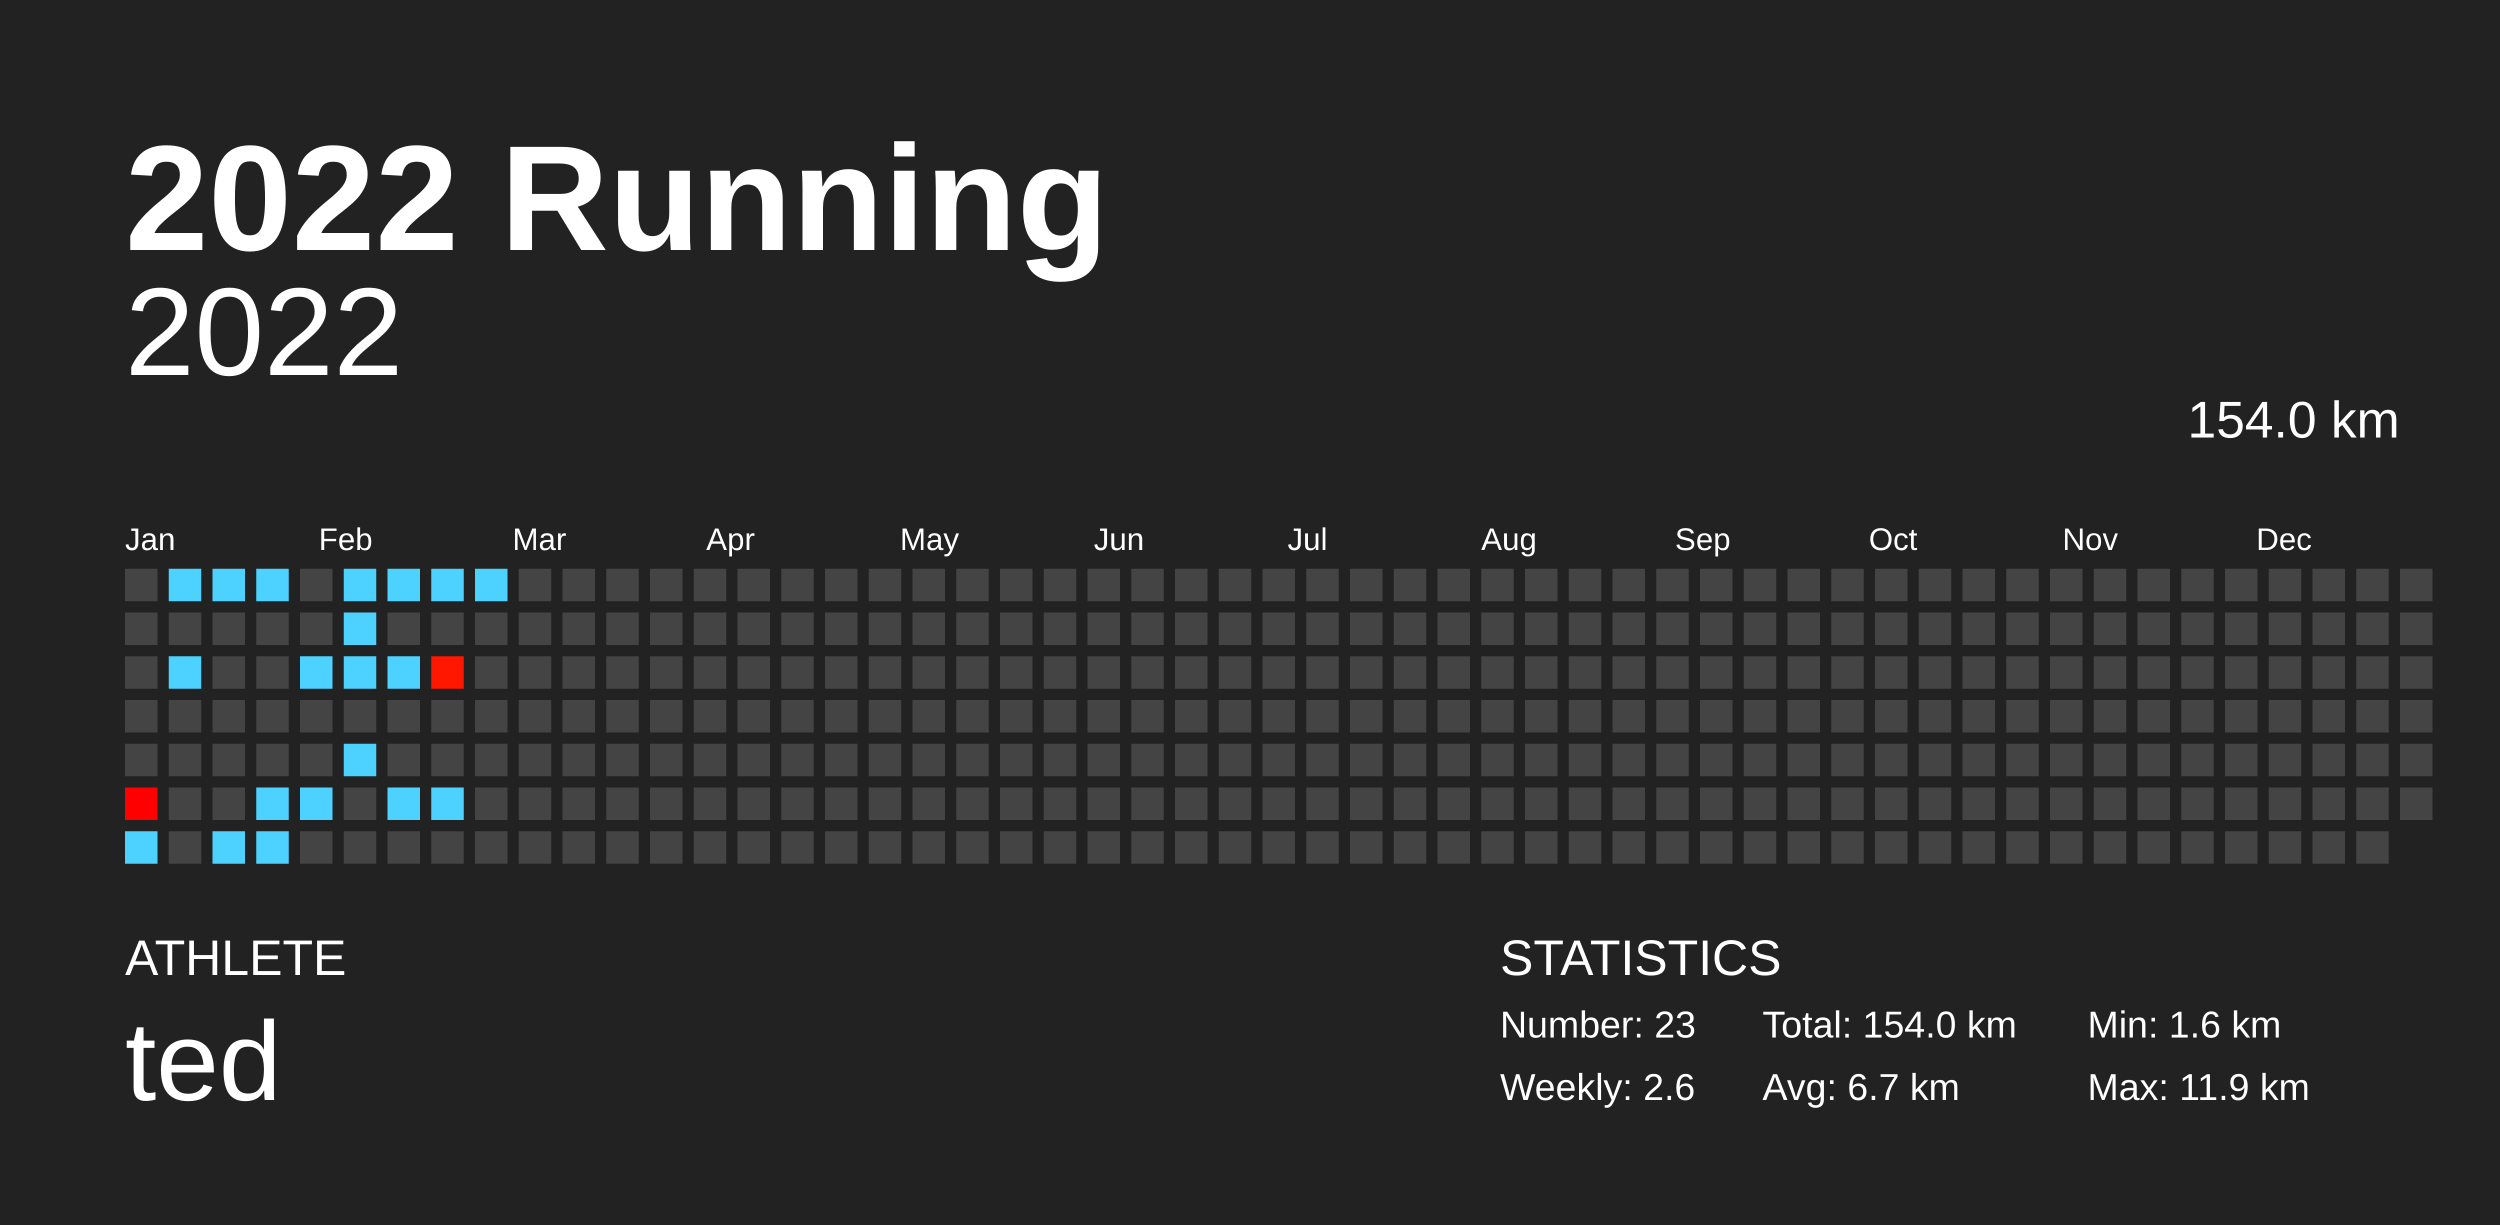
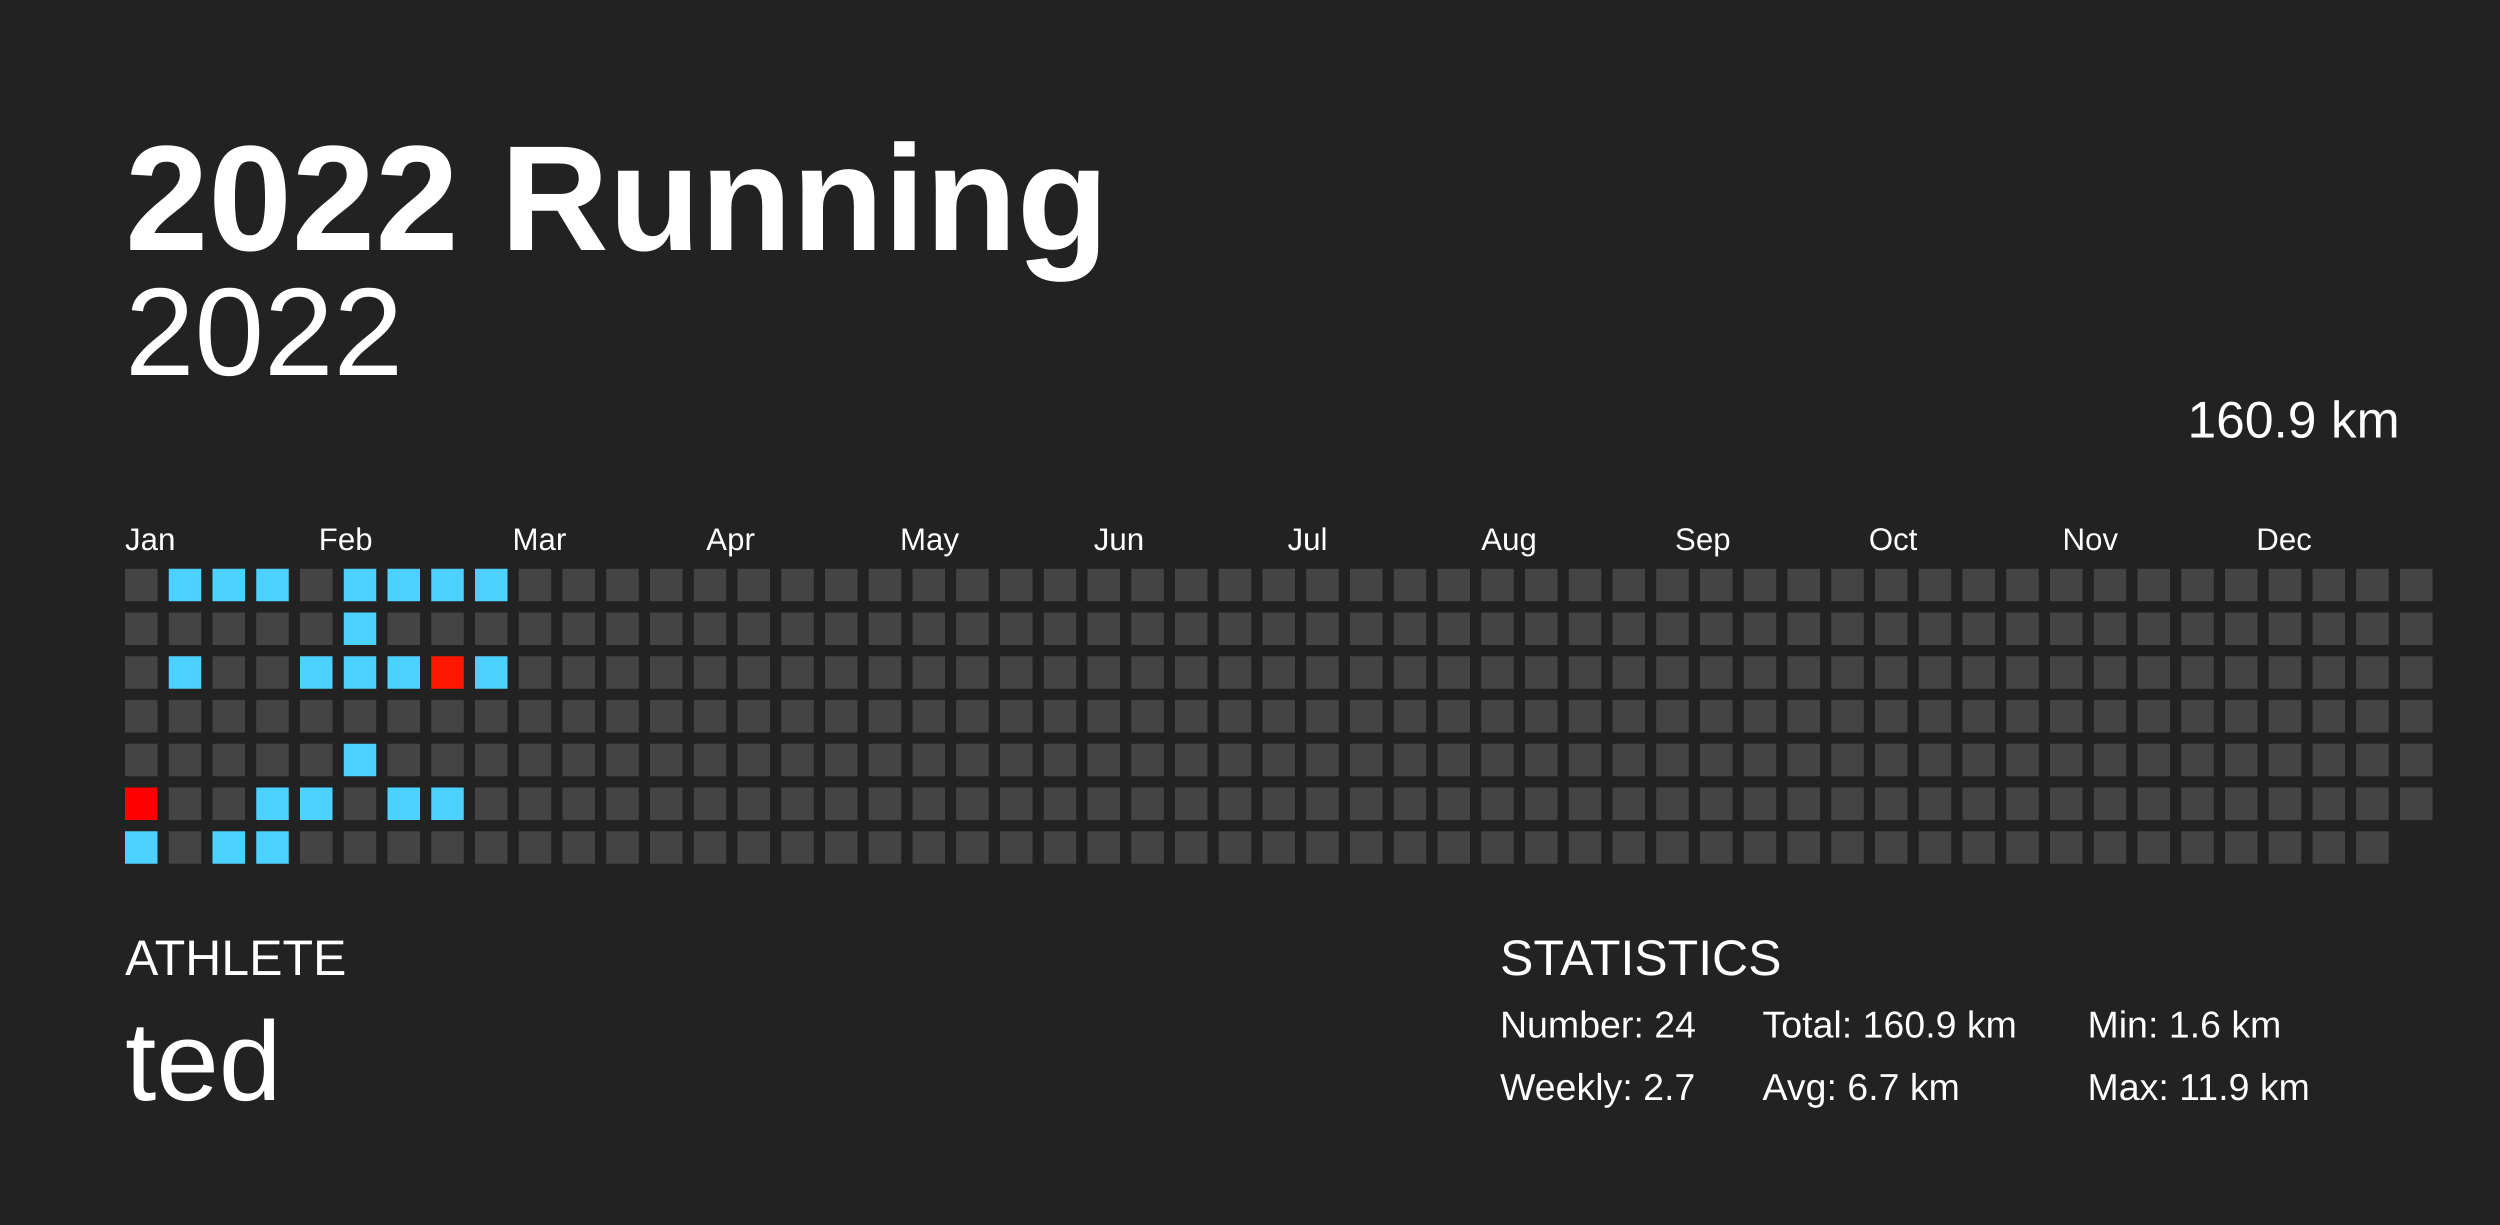
<svg xmlns="http://www.w3.org/2000/svg" baseProfile="full" height="98mm" version="1.1" viewBox="0,0,200,98" width="200mm">
  <defs />
  <rect fill="#222222" height="98" width="200" x="0" y="0" />
  <text fill="#FFFFFF" style="font-size:12px; font-family:Arial; font-weight:bold;" x="10" y="20">2022 Running</text>
  <text fill="#FFFFFF" style="font-size:4px; font-family:Arial" x="10" y="78">ATHLETE</text>
  <text fill="#FFFFFF" style="font-size:9px; font-family:Arial" x="10" y="88">ted</text>
  <text fill="#FFFFFF" style="font-size:4px; font-family:Arial" x="120" y="78">STATISTICS</text>
-   <text fill="#FFFFFF" style="font-size:3px; font-family:Arial" x="120" y="83">Number: 23</text>
-   <text fill="#FFFFFF" style="font-size:3px; font-family:Arial" x="120" y="88">Weekly: 2.6</text>
-   <text fill="#FFFFFF" style="font-size:3px; font-family:Arial" x="141" y="83">Total: 154.0 km</text>
+   <text fill="#FFFFFF" style="font-size:3px; font-family:Arial" x="120" y="83">Number: 24</text>
+   <text fill="#FFFFFF" style="font-size:3px; font-family:Arial" x="120" y="88">Weekly: 2.7</text>
+   <text fill="#FFFFFF" style="font-size:3px; font-family:Arial" x="141" y="83">Total: 160.9 km</text>
  <text fill="#FFFFFF" style="font-size:3px; font-family:Arial" x="141" y="88">Avg: 6.7 km</text>
  <text fill="#FFFFFF" style="font-size:3px; font-family:Arial" x="167" y="83">Min: 1.6 km</text>
  <text fill="#FFFFFF" style="font-size:3px; font-family:Arial" x="167" y="88">Max: 11.9 km</text>
  <text alignment-baseline="hanging" fill="#FFFFFF" style="font-size:10.0px; font-family:Arial;" x="10" y="30">2022</text>
-   <text alignment-baseline="hanging" fill="#FFFFFF" style="font-size:4.125px; font-family:Arial;" x="175" y="35">154.0 km</text>
+   <text alignment-baseline="hanging" fill="#FFFFFF" style="font-size:4.125px; font-family:Arial;" x="175" y="35">160.9 km</text>
  <text fill="#FFFFFF" style="font-size:2.5px; font-family:Arial" x="10.0" y="44">Jan</text>
  <text fill="#FFFFFF" style="font-size:2.5px; font-family:Arial" x="25.5" y="44">Feb</text>
  <text fill="#FFFFFF" style="font-size:2.5px; font-family:Arial" x="41.0" y="44">Mar</text>
  <text fill="#FFFFFF" style="font-size:2.5px; font-family:Arial" x="56.5" y="44">Apr</text>
  <text fill="#FFFFFF" style="font-size:2.5px; font-family:Arial" x="72.0" y="44">May</text>
  <text fill="#FFFFFF" style="font-size:2.5px; font-family:Arial" x="87.5" y="44">Jun</text>
  <text fill="#FFFFFF" style="font-size:2.5px; font-family:Arial" x="103.0" y="44">Jul</text>
  <text fill="#FFFFFF" style="font-size:2.5px; font-family:Arial" x="118.5" y="44">Aug</text>
  <text fill="#FFFFFF" style="font-size:2.5px; font-family:Arial" x="134.0" y="44">Sep</text>
  <text fill="#FFFFFF" style="font-size:2.5px; font-family:Arial" x="149.5" y="44">Oct</text>
  <text fill="#FFFFFF" style="font-size:2.5px; font-family:Arial" x="165.0" y="44">Nov</text>
  <text fill="#FFFFFF" style="font-size:2.5px; font-family:Arial" x="180.5" y="44">Dec</text>
  <rect fill="#444444" height="2.6" width="2.6" x="10.0" y="45.5" />
  <rect fill="#444444" height="2.6" width="2.6" x="10.0" y="49.0" />
  <rect fill="#444444" height="2.6" width="2.6" x="10.0" y="52.5" />
  <rect fill="#444444" height="2.6" width="2.6" x="10.0" y="56.0" />
  <rect fill="#444444" height="2.6" width="2.6" x="10.0" y="59.5" />
  <rect fill="#ff0000" height="2.6" width="2.6" x="10.0" y="63.0" />
  <rect fill="#4dd2ff" height="2.6" width="2.6" x="10.0" y="66.5" />
  <rect fill="#4dd2ff" height="2.6" width="2.6" x="13.5" y="45.5" />
  <rect fill="#444444" height="2.6" width="2.6" x="13.5" y="49.0" />
  <rect fill="#4dd2ff" height="2.6" width="2.6" x="13.5" y="52.5" />
  <rect fill="#444444" height="2.6" width="2.6" x="13.5" y="56.0" />
  <rect fill="#444444" height="2.6" width="2.6" x="13.5" y="59.5" />
  <rect fill="#444444" height="2.6" width="2.6" x="13.5" y="63.0" />
  <rect fill="#444444" height="2.6" width="2.6" x="13.5" y="66.5" />
  <rect fill="#4dd2ff" height="2.6" width="2.6" x="17.0" y="45.5" />
  <rect fill="#444444" height="2.6" width="2.6" x="17.0" y="49.0" />
  <rect fill="#444444" height="2.6" width="2.6" x="17.0" y="52.5" />
  <rect fill="#444444" height="2.6" width="2.6" x="17.0" y="56.0" />
  <rect fill="#444444" height="2.6" width="2.6" x="17.0" y="59.5" />
  <rect fill="#444444" height="2.6" width="2.6" x="17.0" y="63.0" />
  <rect fill="#4dd2ff" height="2.6" width="2.6" x="17.0" y="66.5" />
  <rect fill="#4dd2ff" height="2.6" width="2.6" x="20.5" y="45.5" />
  <rect fill="#444444" height="2.6" width="2.6" x="20.5" y="49.0" />
  <rect fill="#444444" height="2.6" width="2.6" x="20.5" y="52.5" />
  <rect fill="#444444" height="2.6" width="2.6" x="20.5" y="56.0" />
  <rect fill="#444444" height="2.6" width="2.6" x="20.5" y="59.5" />
  <rect fill="#4dd2ff" height="2.6" width="2.6" x="20.5" y="63.0" />
  <rect fill="#4dd2ff" height="2.6" width="2.6" x="20.5" y="66.5" />
  <rect fill="#444444" height="2.6" width="2.6" x="24.0" y="45.5" />
  <rect fill="#444444" height="2.6" width="2.6" x="24.0" y="49.0" />
  <rect fill="#4dd2ff" height="2.6" width="2.6" x="24.0" y="52.5" />
  <rect fill="#444444" height="2.6" width="2.6" x="24.0" y="56.0" />
  <rect fill="#444444" height="2.6" width="2.6" x="24.0" y="59.5" />
  <rect fill="#4dd2ff" height="2.6" width="2.6" x="24.0" y="63.0" />
  <rect fill="#444444" height="2.6" width="2.6" x="24.0" y="66.5" />
  <rect fill="#4dd2ff" height="2.6" width="2.6" x="27.5" y="45.5" />
  <rect fill="#4dd2ff" height="2.6" width="2.6" x="27.5" y="49.0" />
  <rect fill="#4dd2ff" height="2.6" width="2.6" x="27.5" y="52.5" />
  <rect fill="#444444" height="2.6" width="2.6" x="27.5" y="56.0" />
  <rect fill="#4dd2ff" height="2.6" width="2.6" x="27.5" y="59.5" />
  <rect fill="#444444" height="2.6" width="2.6" x="27.5" y="63.0" />
  <rect fill="#444444" height="2.6" width="2.6" x="27.5" y="66.5" />
  <rect fill="#4dd2ff" height="2.6" width="2.6" x="31.0" y="45.5" />
  <rect fill="#444444" height="2.6" width="2.6" x="31.0" y="49.0" />
  <rect fill="#4dd2ff" height="2.6" width="2.6" x="31.0" y="52.5" />
  <rect fill="#444444" height="2.6" width="2.6" x="31.0" y="56.0" />
  <rect fill="#444444" height="2.6" width="2.6" x="31.0" y="59.5" />
  <rect fill="#4dd2ff" height="2.6" width="2.6" x="31.0" y="63.0" />
  <rect fill="#444444" height="2.6" width="2.6" x="31.0" y="66.5" />
  <rect fill="#4dd2ff" height="2.6" width="2.6" x="34.5" y="45.5" />
  <rect fill="#444444" height="2.6" width="2.6" x="34.5" y="49.0" />
  <rect fill="#ff1700" height="2.6" width="2.6" x="34.5" y="52.5" />
  <rect fill="#444444" height="2.6" width="2.6" x="34.5" y="56.0" />
  <rect fill="#444444" height="2.6" width="2.6" x="34.5" y="59.5" />
  <rect fill="#4dd2ff" height="2.6" width="2.6" x="34.5" y="63.0" />
  <rect fill="#444444" height="2.6" width="2.6" x="34.5" y="66.5" />
  <rect fill="#4dd2ff" height="2.6" width="2.6" x="38.0" y="45.5" />
  <rect fill="#444444" height="2.6" width="2.6" x="38.0" y="49.0" />
-   <rect fill="#444444" height="2.6" width="2.6" x="38.0" y="52.5" />
+   <rect fill="#4dd2ff" height="2.6" width="2.6" x="38.0" y="52.5" />
  <rect fill="#444444" height="2.6" width="2.6" x="38.0" y="56.0" />
  <rect fill="#444444" height="2.6" width="2.6" x="38.0" y="59.5" />
  <rect fill="#444444" height="2.6" width="2.6" x="38.0" y="63.0" />
  <rect fill="#444444" height="2.6" width="2.6" x="38.0" y="66.5" />
  <rect fill="#444444" height="2.6" width="2.6" x="41.5" y="45.5" />
  <rect fill="#444444" height="2.6" width="2.6" x="41.5" y="49.0" />
  <rect fill="#444444" height="2.6" width="2.6" x="41.5" y="52.5" />
  <rect fill="#444444" height="2.6" width="2.6" x="41.5" y="56.0" />
  <rect fill="#444444" height="2.6" width="2.6" x="41.5" y="59.5" />
  <rect fill="#444444" height="2.6" width="2.6" x="41.5" y="63.0" />
  <rect fill="#444444" height="2.6" width="2.6" x="41.5" y="66.5" />
  <rect fill="#444444" height="2.6" width="2.6" x="45.0" y="45.5" />
  <rect fill="#444444" height="2.6" width="2.6" x="45.0" y="49.0" />
  <rect fill="#444444" height="2.6" width="2.6" x="45.0" y="52.5" />
  <rect fill="#444444" height="2.6" width="2.6" x="45.0" y="56.0" />
  <rect fill="#444444" height="2.6" width="2.6" x="45.0" y="59.5" />
  <rect fill="#444444" height="2.6" width="2.6" x="45.0" y="63.0" />
  <rect fill="#444444" height="2.6" width="2.6" x="45.0" y="66.5" />
  <rect fill="#444444" height="2.6" width="2.6" x="48.5" y="45.5" />
  <rect fill="#444444" height="2.6" width="2.6" x="48.5" y="49.0" />
  <rect fill="#444444" height="2.6" width="2.6" x="48.5" y="52.5" />
  <rect fill="#444444" height="2.6" width="2.6" x="48.5" y="56.0" />
  <rect fill="#444444" height="2.6" width="2.6" x="48.5" y="59.5" />
  <rect fill="#444444" height="2.6" width="2.6" x="48.5" y="63.0" />
  <rect fill="#444444" height="2.6" width="2.6" x="48.5" y="66.5" />
  <rect fill="#444444" height="2.6" width="2.6" x="52.0" y="45.5" />
  <rect fill="#444444" height="2.6" width="2.6" x="52.0" y="49.0" />
  <rect fill="#444444" height="2.6" width="2.6" x="52.0" y="52.5" />
  <rect fill="#444444" height="2.6" width="2.6" x="52.0" y="56.0" />
  <rect fill="#444444" height="2.6" width="2.6" x="52.0" y="59.5" />
  <rect fill="#444444" height="2.6" width="2.6" x="52.0" y="63.0" />
  <rect fill="#444444" height="2.6" width="2.6" x="52.0" y="66.5" />
  <rect fill="#444444" height="2.6" width="2.6" x="55.5" y="45.5" />
  <rect fill="#444444" height="2.6" width="2.6" x="55.5" y="49.0" />
  <rect fill="#444444" height="2.6" width="2.6" x="55.5" y="52.5" />
  <rect fill="#444444" height="2.6" width="2.6" x="55.5" y="56.0" />
  <rect fill="#444444" height="2.6" width="2.6" x="55.5" y="59.5" />
  <rect fill="#444444" height="2.6" width="2.6" x="55.5" y="63.0" />
  <rect fill="#444444" height="2.6" width="2.6" x="55.5" y="66.5" />
  <rect fill="#444444" height="2.6" width="2.6" x="59.0" y="45.5" />
  <rect fill="#444444" height="2.6" width="2.6" x="59.0" y="49.0" />
  <rect fill="#444444" height="2.6" width="2.6" x="59.0" y="52.5" />
  <rect fill="#444444" height="2.6" width="2.6" x="59.0" y="56.0" />
  <rect fill="#444444" height="2.6" width="2.6" x="59.0" y="59.5" />
  <rect fill="#444444" height="2.6" width="2.6" x="59.0" y="63.0" />
  <rect fill="#444444" height="2.6" width="2.6" x="59.0" y="66.5" />
  <rect fill="#444444" height="2.6" width="2.6" x="62.5" y="45.5" />
  <rect fill="#444444" height="2.6" width="2.6" x="62.5" y="49.0" />
  <rect fill="#444444" height="2.6" width="2.6" x="62.5" y="52.5" />
  <rect fill="#444444" height="2.6" width="2.6" x="62.5" y="56.0" />
  <rect fill="#444444" height="2.6" width="2.6" x="62.5" y="59.5" />
  <rect fill="#444444" height="2.6" width="2.6" x="62.5" y="63.0" />
  <rect fill="#444444" height="2.6" width="2.6" x="62.5" y="66.5" />
  <rect fill="#444444" height="2.6" width="2.6" x="66.0" y="45.5" />
  <rect fill="#444444" height="2.6" width="2.6" x="66.0" y="49.0" />
  <rect fill="#444444" height="2.6" width="2.6" x="66.0" y="52.5" />
  <rect fill="#444444" height="2.6" width="2.6" x="66.0" y="56.0" />
  <rect fill="#444444" height="2.6" width="2.6" x="66.0" y="59.5" />
  <rect fill="#444444" height="2.6" width="2.6" x="66.0" y="63.0" />
  <rect fill="#444444" height="2.6" width="2.6" x="66.0" y="66.5" />
  <rect fill="#444444" height="2.6" width="2.6" x="69.5" y="45.5" />
  <rect fill="#444444" height="2.6" width="2.6" x="69.5" y="49.0" />
  <rect fill="#444444" height="2.6" width="2.6" x="69.5" y="52.5" />
  <rect fill="#444444" height="2.6" width="2.6" x="69.5" y="56.0" />
  <rect fill="#444444" height="2.6" width="2.6" x="69.5" y="59.5" />
  <rect fill="#444444" height="2.6" width="2.6" x="69.5" y="63.0" />
  <rect fill="#444444" height="2.6" width="2.6" x="69.5" y="66.5" />
  <rect fill="#444444" height="2.6" width="2.6" x="73.0" y="45.5" />
  <rect fill="#444444" height="2.6" width="2.6" x="73.0" y="49.0" />
  <rect fill="#444444" height="2.6" width="2.6" x="73.0" y="52.5" />
  <rect fill="#444444" height="2.6" width="2.6" x="73.0" y="56.0" />
  <rect fill="#444444" height="2.6" width="2.6" x="73.0" y="59.5" />
  <rect fill="#444444" height="2.6" width="2.6" x="73.0" y="63.0" />
  <rect fill="#444444" height="2.6" width="2.6" x="73.0" y="66.5" />
  <rect fill="#444444" height="2.6" width="2.6" x="76.5" y="45.5" />
  <rect fill="#444444" height="2.6" width="2.6" x="76.5" y="49.0" />
  <rect fill="#444444" height="2.6" width="2.6" x="76.5" y="52.5" />
  <rect fill="#444444" height="2.6" width="2.6" x="76.5" y="56.0" />
  <rect fill="#444444" height="2.6" width="2.6" x="76.5" y="59.5" />
  <rect fill="#444444" height="2.6" width="2.6" x="76.5" y="63.0" />
  <rect fill="#444444" height="2.6" width="2.6" x="76.5" y="66.5" />
  <rect fill="#444444" height="2.6" width="2.6" x="80.0" y="45.5" />
  <rect fill="#444444" height="2.6" width="2.6" x="80.0" y="49.0" />
  <rect fill="#444444" height="2.6" width="2.6" x="80.0" y="52.5" />
  <rect fill="#444444" height="2.6" width="2.6" x="80.0" y="56.0" />
  <rect fill="#444444" height="2.6" width="2.6" x="80.0" y="59.5" />
  <rect fill="#444444" height="2.6" width="2.6" x="80.0" y="63.0" />
  <rect fill="#444444" height="2.6" width="2.6" x="80.0" y="66.5" />
  <rect fill="#444444" height="2.6" width="2.6" x="83.5" y="45.5" />
  <rect fill="#444444" height="2.6" width="2.6" x="83.5" y="49.0" />
  <rect fill="#444444" height="2.6" width="2.6" x="83.5" y="52.5" />
  <rect fill="#444444" height="2.6" width="2.6" x="83.5" y="56.0" />
  <rect fill="#444444" height="2.6" width="2.6" x="83.5" y="59.5" />
  <rect fill="#444444" height="2.6" width="2.6" x="83.5" y="63.0" />
  <rect fill="#444444" height="2.6" width="2.6" x="83.5" y="66.5" />
  <rect fill="#444444" height="2.6" width="2.6" x="87.0" y="45.5" />
  <rect fill="#444444" height="2.6" width="2.6" x="87.0" y="49.0" />
  <rect fill="#444444" height="2.6" width="2.6" x="87.0" y="52.5" />
  <rect fill="#444444" height="2.6" width="2.6" x="87.0" y="56.0" />
  <rect fill="#444444" height="2.6" width="2.6" x="87.0" y="59.5" />
  <rect fill="#444444" height="2.6" width="2.6" x="87.0" y="63.0" />
  <rect fill="#444444" height="2.6" width="2.6" x="87.0" y="66.5" />
  <rect fill="#444444" height="2.6" width="2.6" x="90.5" y="45.5" />
  <rect fill="#444444" height="2.6" width="2.6" x="90.5" y="49.0" />
  <rect fill="#444444" height="2.6" width="2.6" x="90.5" y="52.5" />
  <rect fill="#444444" height="2.6" width="2.6" x="90.5" y="56.0" />
  <rect fill="#444444" height="2.6" width="2.6" x="90.5" y="59.5" />
  <rect fill="#444444" height="2.6" width="2.6" x="90.5" y="63.0" />
  <rect fill="#444444" height="2.6" width="2.6" x="90.5" y="66.5" />
  <rect fill="#444444" height="2.6" width="2.6" x="94.0" y="45.5" />
  <rect fill="#444444" height="2.6" width="2.6" x="94.0" y="49.0" />
  <rect fill="#444444" height="2.6" width="2.6" x="94.0" y="52.5" />
  <rect fill="#444444" height="2.6" width="2.6" x="94.0" y="56.0" />
  <rect fill="#444444" height="2.6" width="2.6" x="94.0" y="59.5" />
  <rect fill="#444444" height="2.6" width="2.6" x="94.0" y="63.0" />
  <rect fill="#444444" height="2.6" width="2.6" x="94.0" y="66.5" />
  <rect fill="#444444" height="2.6" width="2.6" x="97.5" y="45.5" />
  <rect fill="#444444" height="2.6" width="2.6" x="97.5" y="49.0" />
  <rect fill="#444444" height="2.6" width="2.6" x="97.5" y="52.5" />
  <rect fill="#444444" height="2.6" width="2.6" x="97.5" y="56.0" />
  <rect fill="#444444" height="2.6" width="2.6" x="97.5" y="59.5" />
  <rect fill="#444444" height="2.6" width="2.6" x="97.5" y="63.0" />
  <rect fill="#444444" height="2.6" width="2.6" x="97.5" y="66.5" />
  <rect fill="#444444" height="2.6" width="2.6" x="101.0" y="45.5" />
  <rect fill="#444444" height="2.6" width="2.6" x="101.0" y="49.0" />
  <rect fill="#444444" height="2.6" width="2.6" x="101.0" y="52.5" />
  <rect fill="#444444" height="2.6" width="2.6" x="101.0" y="56.0" />
  <rect fill="#444444" height="2.6" width="2.6" x="101.0" y="59.5" />
  <rect fill="#444444" height="2.6" width="2.6" x="101.0" y="63.0" />
  <rect fill="#444444" height="2.6" width="2.6" x="101.0" y="66.5" />
  <rect fill="#444444" height="2.6" width="2.6" x="104.5" y="45.5" />
  <rect fill="#444444" height="2.6" width="2.6" x="104.5" y="49.0" />
  <rect fill="#444444" height="2.6" width="2.6" x="104.5" y="52.5" />
  <rect fill="#444444" height="2.6" width="2.6" x="104.5" y="56.0" />
  <rect fill="#444444" height="2.6" width="2.6" x="104.5" y="59.5" />
  <rect fill="#444444" height="2.6" width="2.6" x="104.5" y="63.0" />
  <rect fill="#444444" height="2.6" width="2.6" x="104.5" y="66.5" />
  <rect fill="#444444" height="2.6" width="2.6" x="108.0" y="45.5" />
  <rect fill="#444444" height="2.6" width="2.6" x="108.0" y="49.0" />
  <rect fill="#444444" height="2.6" width="2.6" x="108.0" y="52.5" />
  <rect fill="#444444" height="2.6" width="2.6" x="108.0" y="56.0" />
  <rect fill="#444444" height="2.6" width="2.6" x="108.0" y="59.5" />
  <rect fill="#444444" height="2.6" width="2.6" x="108.0" y="63.0" />
  <rect fill="#444444" height="2.6" width="2.6" x="108.0" y="66.5" />
  <rect fill="#444444" height="2.6" width="2.6" x="111.5" y="45.5" />
  <rect fill="#444444" height="2.6" width="2.6" x="111.5" y="49.0" />
  <rect fill="#444444" height="2.6" width="2.6" x="111.5" y="52.5" />
  <rect fill="#444444" height="2.6" width="2.6" x="111.5" y="56.0" />
  <rect fill="#444444" height="2.6" width="2.6" x="111.5" y="59.5" />
  <rect fill="#444444" height="2.6" width="2.6" x="111.5" y="63.0" />
  <rect fill="#444444" height="2.6" width="2.6" x="111.5" y="66.5" />
  <rect fill="#444444" height="2.6" width="2.6" x="115.0" y="45.5" />
  <rect fill="#444444" height="2.6" width="2.6" x="115.0" y="49.0" />
  <rect fill="#444444" height="2.6" width="2.6" x="115.0" y="52.5" />
  <rect fill="#444444" height="2.6" width="2.6" x="115.0" y="56.0" />
  <rect fill="#444444" height="2.6" width="2.6" x="115.0" y="59.5" />
  <rect fill="#444444" height="2.6" width="2.6" x="115.0" y="63.0" />
  <rect fill="#444444" height="2.6" width="2.6" x="115.0" y="66.5" />
  <rect fill="#444444" height="2.6" width="2.6" x="118.5" y="45.5" />
  <rect fill="#444444" height="2.6" width="2.6" x="118.5" y="49.0" />
  <rect fill="#444444" height="2.6" width="2.6" x="118.5" y="52.5" />
  <rect fill="#444444" height="2.6" width="2.6" x="118.5" y="56.0" />
  <rect fill="#444444" height="2.6" width="2.6" x="118.5" y="59.5" />
  <rect fill="#444444" height="2.6" width="2.6" x="118.5" y="63.0" />
  <rect fill="#444444" height="2.6" width="2.6" x="118.5" y="66.5" />
  <rect fill="#444444" height="2.6" width="2.6" x="122.0" y="45.5" />
  <rect fill="#444444" height="2.6" width="2.6" x="122.0" y="49.0" />
  <rect fill="#444444" height="2.6" width="2.6" x="122.0" y="52.5" />
  <rect fill="#444444" height="2.6" width="2.6" x="122.0" y="56.0" />
  <rect fill="#444444" height="2.6" width="2.6" x="122.0" y="59.5" />
  <rect fill="#444444" height="2.6" width="2.6" x="122.0" y="63.0" />
  <rect fill="#444444" height="2.6" width="2.6" x="122.0" y="66.5" />
  <rect fill="#444444" height="2.6" width="2.6" x="125.5" y="45.5" />
  <rect fill="#444444" height="2.6" width="2.6" x="125.5" y="49.0" />
  <rect fill="#444444" height="2.6" width="2.6" x="125.5" y="52.5" />
  <rect fill="#444444" height="2.6" width="2.6" x="125.5" y="56.0" />
  <rect fill="#444444" height="2.6" width="2.6" x="125.5" y="59.5" />
  <rect fill="#444444" height="2.6" width="2.6" x="125.5" y="63.0" />
  <rect fill="#444444" height="2.6" width="2.6" x="125.5" y="66.5" />
  <rect fill="#444444" height="2.6" width="2.6" x="129.0" y="45.5" />
  <rect fill="#444444" height="2.6" width="2.6" x="129.0" y="49.0" />
  <rect fill="#444444" height="2.6" width="2.6" x="129.0" y="52.5" />
  <rect fill="#444444" height="2.6" width="2.6" x="129.0" y="56.0" />
  <rect fill="#444444" height="2.6" width="2.6" x="129.0" y="59.5" />
  <rect fill="#444444" height="2.6" width="2.6" x="129.0" y="63.0" />
  <rect fill="#444444" height="2.6" width="2.6" x="129.0" y="66.5" />
  <rect fill="#444444" height="2.6" width="2.6" x="132.5" y="45.5" />
  <rect fill="#444444" height="2.6" width="2.6" x="132.5" y="49.0" />
  <rect fill="#444444" height="2.6" width="2.6" x="132.5" y="52.5" />
  <rect fill="#444444" height="2.6" width="2.6" x="132.5" y="56.0" />
  <rect fill="#444444" height="2.6" width="2.6" x="132.5" y="59.5" />
  <rect fill="#444444" height="2.6" width="2.6" x="132.5" y="63.0" />
  <rect fill="#444444" height="2.6" width="2.6" x="132.5" y="66.5" />
  <rect fill="#444444" height="2.6" width="2.6" x="136.0" y="45.5" />
  <rect fill="#444444" height="2.6" width="2.6" x="136.0" y="49.0" />
  <rect fill="#444444" height="2.6" width="2.6" x="136.0" y="52.5" />
  <rect fill="#444444" height="2.6" width="2.6" x="136.0" y="56.0" />
  <rect fill="#444444" height="2.6" width="2.6" x="136.0" y="59.5" />
  <rect fill="#444444" height="2.6" width="2.6" x="136.0" y="63.0" />
  <rect fill="#444444" height="2.6" width="2.6" x="136.0" y="66.5" />
  <rect fill="#444444" height="2.6" width="2.6" x="139.5" y="45.5" />
  <rect fill="#444444" height="2.6" width="2.6" x="139.5" y="49.0" />
  <rect fill="#444444" height="2.6" width="2.6" x="139.5" y="52.5" />
  <rect fill="#444444" height="2.6" width="2.6" x="139.5" y="56.0" />
  <rect fill="#444444" height="2.6" width="2.6" x="139.5" y="59.5" />
  <rect fill="#444444" height="2.6" width="2.6" x="139.5" y="63.0" />
  <rect fill="#444444" height="2.6" width="2.6" x="139.5" y="66.5" />
  <rect fill="#444444" height="2.6" width="2.6" x="143.0" y="45.5" />
  <rect fill="#444444" height="2.6" width="2.6" x="143.0" y="49.0" />
  <rect fill="#444444" height="2.6" width="2.6" x="143.0" y="52.5" />
  <rect fill="#444444" height="2.6" width="2.6" x="143.0" y="56.0" />
  <rect fill="#444444" height="2.6" width="2.6" x="143.0" y="59.5" />
  <rect fill="#444444" height="2.6" width="2.6" x="143.0" y="63.0" />
  <rect fill="#444444" height="2.6" width="2.6" x="143.0" y="66.5" />
  <rect fill="#444444" height="2.6" width="2.6" x="146.5" y="45.5" />
  <rect fill="#444444" height="2.6" width="2.6" x="146.5" y="49.0" />
  <rect fill="#444444" height="2.6" width="2.6" x="146.5" y="52.5" />
  <rect fill="#444444" height="2.6" width="2.6" x="146.5" y="56.0" />
  <rect fill="#444444" height="2.6" width="2.6" x="146.5" y="59.5" />
  <rect fill="#444444" height="2.6" width="2.6" x="146.5" y="63.0" />
  <rect fill="#444444" height="2.6" width="2.6" x="146.5" y="66.5" />
  <rect fill="#444444" height="2.6" width="2.6" x="150.0" y="45.5" />
  <rect fill="#444444" height="2.6" width="2.6" x="150.0" y="49.0" />
  <rect fill="#444444" height="2.6" width="2.6" x="150.0" y="52.5" />
  <rect fill="#444444" height="2.6" width="2.6" x="150.0" y="56.0" />
  <rect fill="#444444" height="2.6" width="2.6" x="150.0" y="59.5" />
  <rect fill="#444444" height="2.6" width="2.6" x="150.0" y="63.0" />
  <rect fill="#444444" height="2.6" width="2.6" x="150.0" y="66.5" />
  <rect fill="#444444" height="2.6" width="2.6" x="153.5" y="45.5" />
  <rect fill="#444444" height="2.6" width="2.6" x="153.5" y="49.0" />
  <rect fill="#444444" height="2.6" width="2.6" x="153.5" y="52.5" />
  <rect fill="#444444" height="2.6" width="2.6" x="153.5" y="56.0" />
  <rect fill="#444444" height="2.6" width="2.6" x="153.5" y="59.5" />
  <rect fill="#444444" height="2.6" width="2.6" x="153.5" y="63.0" />
  <rect fill="#444444" height="2.6" width="2.6" x="153.5" y="66.5" />
  <rect fill="#444444" height="2.6" width="2.6" x="157.0" y="45.5" />
  <rect fill="#444444" height="2.6" width="2.6" x="157.0" y="49.0" />
  <rect fill="#444444" height="2.6" width="2.6" x="157.0" y="52.5" />
  <rect fill="#444444" height="2.6" width="2.6" x="157.0" y="56.0" />
  <rect fill="#444444" height="2.6" width="2.6" x="157.0" y="59.5" />
  <rect fill="#444444" height="2.6" width="2.6" x="157.0" y="63.0" />
  <rect fill="#444444" height="2.6" width="2.6" x="157.0" y="66.5" />
  <rect fill="#444444" height="2.6" width="2.6" x="160.5" y="45.5" />
  <rect fill="#444444" height="2.6" width="2.6" x="160.5" y="49.0" />
  <rect fill="#444444" height="2.6" width="2.6" x="160.5" y="52.5" />
  <rect fill="#444444" height="2.6" width="2.6" x="160.5" y="56.0" />
  <rect fill="#444444" height="2.6" width="2.6" x="160.5" y="59.5" />
  <rect fill="#444444" height="2.6" width="2.6" x="160.5" y="63.0" />
  <rect fill="#444444" height="2.6" width="2.6" x="160.5" y="66.5" />
  <rect fill="#444444" height="2.6" width="2.6" x="164.0" y="45.5" />
  <rect fill="#444444" height="2.6" width="2.6" x="164.0" y="49.0" />
  <rect fill="#444444" height="2.6" width="2.6" x="164.0" y="52.5" />
  <rect fill="#444444" height="2.6" width="2.6" x="164.0" y="56.0" />
  <rect fill="#444444" height="2.6" width="2.6" x="164.0" y="59.5" />
  <rect fill="#444444" height="2.6" width="2.6" x="164.0" y="63.0" />
  <rect fill="#444444" height="2.6" width="2.6" x="164.0" y="66.5" />
  <rect fill="#444444" height="2.6" width="2.6" x="167.5" y="45.5" />
  <rect fill="#444444" height="2.6" width="2.6" x="167.5" y="49.0" />
  <rect fill="#444444" height="2.6" width="2.6" x="167.5" y="52.5" />
  <rect fill="#444444" height="2.6" width="2.6" x="167.5" y="56.0" />
  <rect fill="#444444" height="2.6" width="2.6" x="167.5" y="59.5" />
  <rect fill="#444444" height="2.6" width="2.6" x="167.5" y="63.0" />
  <rect fill="#444444" height="2.6" width="2.6" x="167.5" y="66.5" />
  <rect fill="#444444" height="2.6" width="2.6" x="171.0" y="45.5" />
  <rect fill="#444444" height="2.6" width="2.6" x="171.0" y="49.0" />
  <rect fill="#444444" height="2.6" width="2.6" x="171.0" y="52.5" />
  <rect fill="#444444" height="2.6" width="2.6" x="171.0" y="56.0" />
  <rect fill="#444444" height="2.6" width="2.6" x="171.0" y="59.5" />
  <rect fill="#444444" height="2.6" width="2.6" x="171.0" y="63.0" />
  <rect fill="#444444" height="2.6" width="2.6" x="171.0" y="66.5" />
  <rect fill="#444444" height="2.6" width="2.6" x="174.5" y="45.5" />
  <rect fill="#444444" height="2.6" width="2.6" x="174.5" y="49.0" />
  <rect fill="#444444" height="2.6" width="2.6" x="174.5" y="52.5" />
  <rect fill="#444444" height="2.6" width="2.6" x="174.5" y="56.0" />
  <rect fill="#444444" height="2.6" width="2.6" x="174.5" y="59.5" />
  <rect fill="#444444" height="2.6" width="2.6" x="174.5" y="63.0" />
  <rect fill="#444444" height="2.6" width="2.6" x="174.5" y="66.5" />
  <rect fill="#444444" height="2.6" width="2.6" x="178.0" y="45.5" />
  <rect fill="#444444" height="2.6" width="2.6" x="178.0" y="49.0" />
  <rect fill="#444444" height="2.6" width="2.6" x="178.0" y="52.5" />
  <rect fill="#444444" height="2.6" width="2.6" x="178.0" y="56.0" />
  <rect fill="#444444" height="2.6" width="2.6" x="178.0" y="59.5" />
  <rect fill="#444444" height="2.6" width="2.6" x="178.0" y="63.0" />
  <rect fill="#444444" height="2.6" width="2.6" x="178.0" y="66.5" />
  <rect fill="#444444" height="2.6" width="2.6" x="181.5" y="45.5" />
  <rect fill="#444444" height="2.6" width="2.6" x="181.5" y="49.0" />
  <rect fill="#444444" height="2.6" width="2.6" x="181.5" y="52.5" />
  <rect fill="#444444" height="2.6" width="2.6" x="181.5" y="56.0" />
  <rect fill="#444444" height="2.6" width="2.6" x="181.5" y="59.5" />
  <rect fill="#444444" height="2.6" width="2.6" x="181.5" y="63.0" />
  <rect fill="#444444" height="2.6" width="2.6" x="181.5" y="66.5" />
  <rect fill="#444444" height="2.6" width="2.6" x="185.0" y="45.5" />
  <rect fill="#444444" height="2.6" width="2.6" x="185.0" y="49.0" />
  <rect fill="#444444" height="2.6" width="2.6" x="185.0" y="52.5" />
  <rect fill="#444444" height="2.6" width="2.6" x="185.0" y="56.0" />
  <rect fill="#444444" height="2.6" width="2.6" x="185.0" y="59.5" />
  <rect fill="#444444" height="2.6" width="2.6" x="185.0" y="63.0" />
  <rect fill="#444444" height="2.6" width="2.6" x="185.0" y="66.5" />
  <rect fill="#444444" height="2.6" width="2.6" x="188.5" y="45.5" />
  <rect fill="#444444" height="2.6" width="2.6" x="188.5" y="49.0" />
  <rect fill="#444444" height="2.6" width="2.6" x="188.5" y="52.5" />
  <rect fill="#444444" height="2.6" width="2.6" x="188.5" y="56.0" />
  <rect fill="#444444" height="2.6" width="2.6" x="188.5" y="59.5" />
  <rect fill="#444444" height="2.6" width="2.6" x="188.5" y="63.0" />
  <rect fill="#444444" height="2.6" width="2.6" x="188.5" y="66.5" />
  <rect fill="#444444" height="2.6" width="2.6" x="192.0" y="45.5" />
  <rect fill="#444444" height="2.6" width="2.6" x="192.0" y="49.0" />
  <rect fill="#444444" height="2.6" width="2.6" x="192.0" y="52.5" />
  <rect fill="#444444" height="2.6" width="2.6" x="192.0" y="56.0" />
  <rect fill="#444444" height="2.6" width="2.6" x="192.0" y="59.5" />
  <rect fill="#444444" height="2.6" width="2.6" x="192.0" y="63.0" />
</svg>
